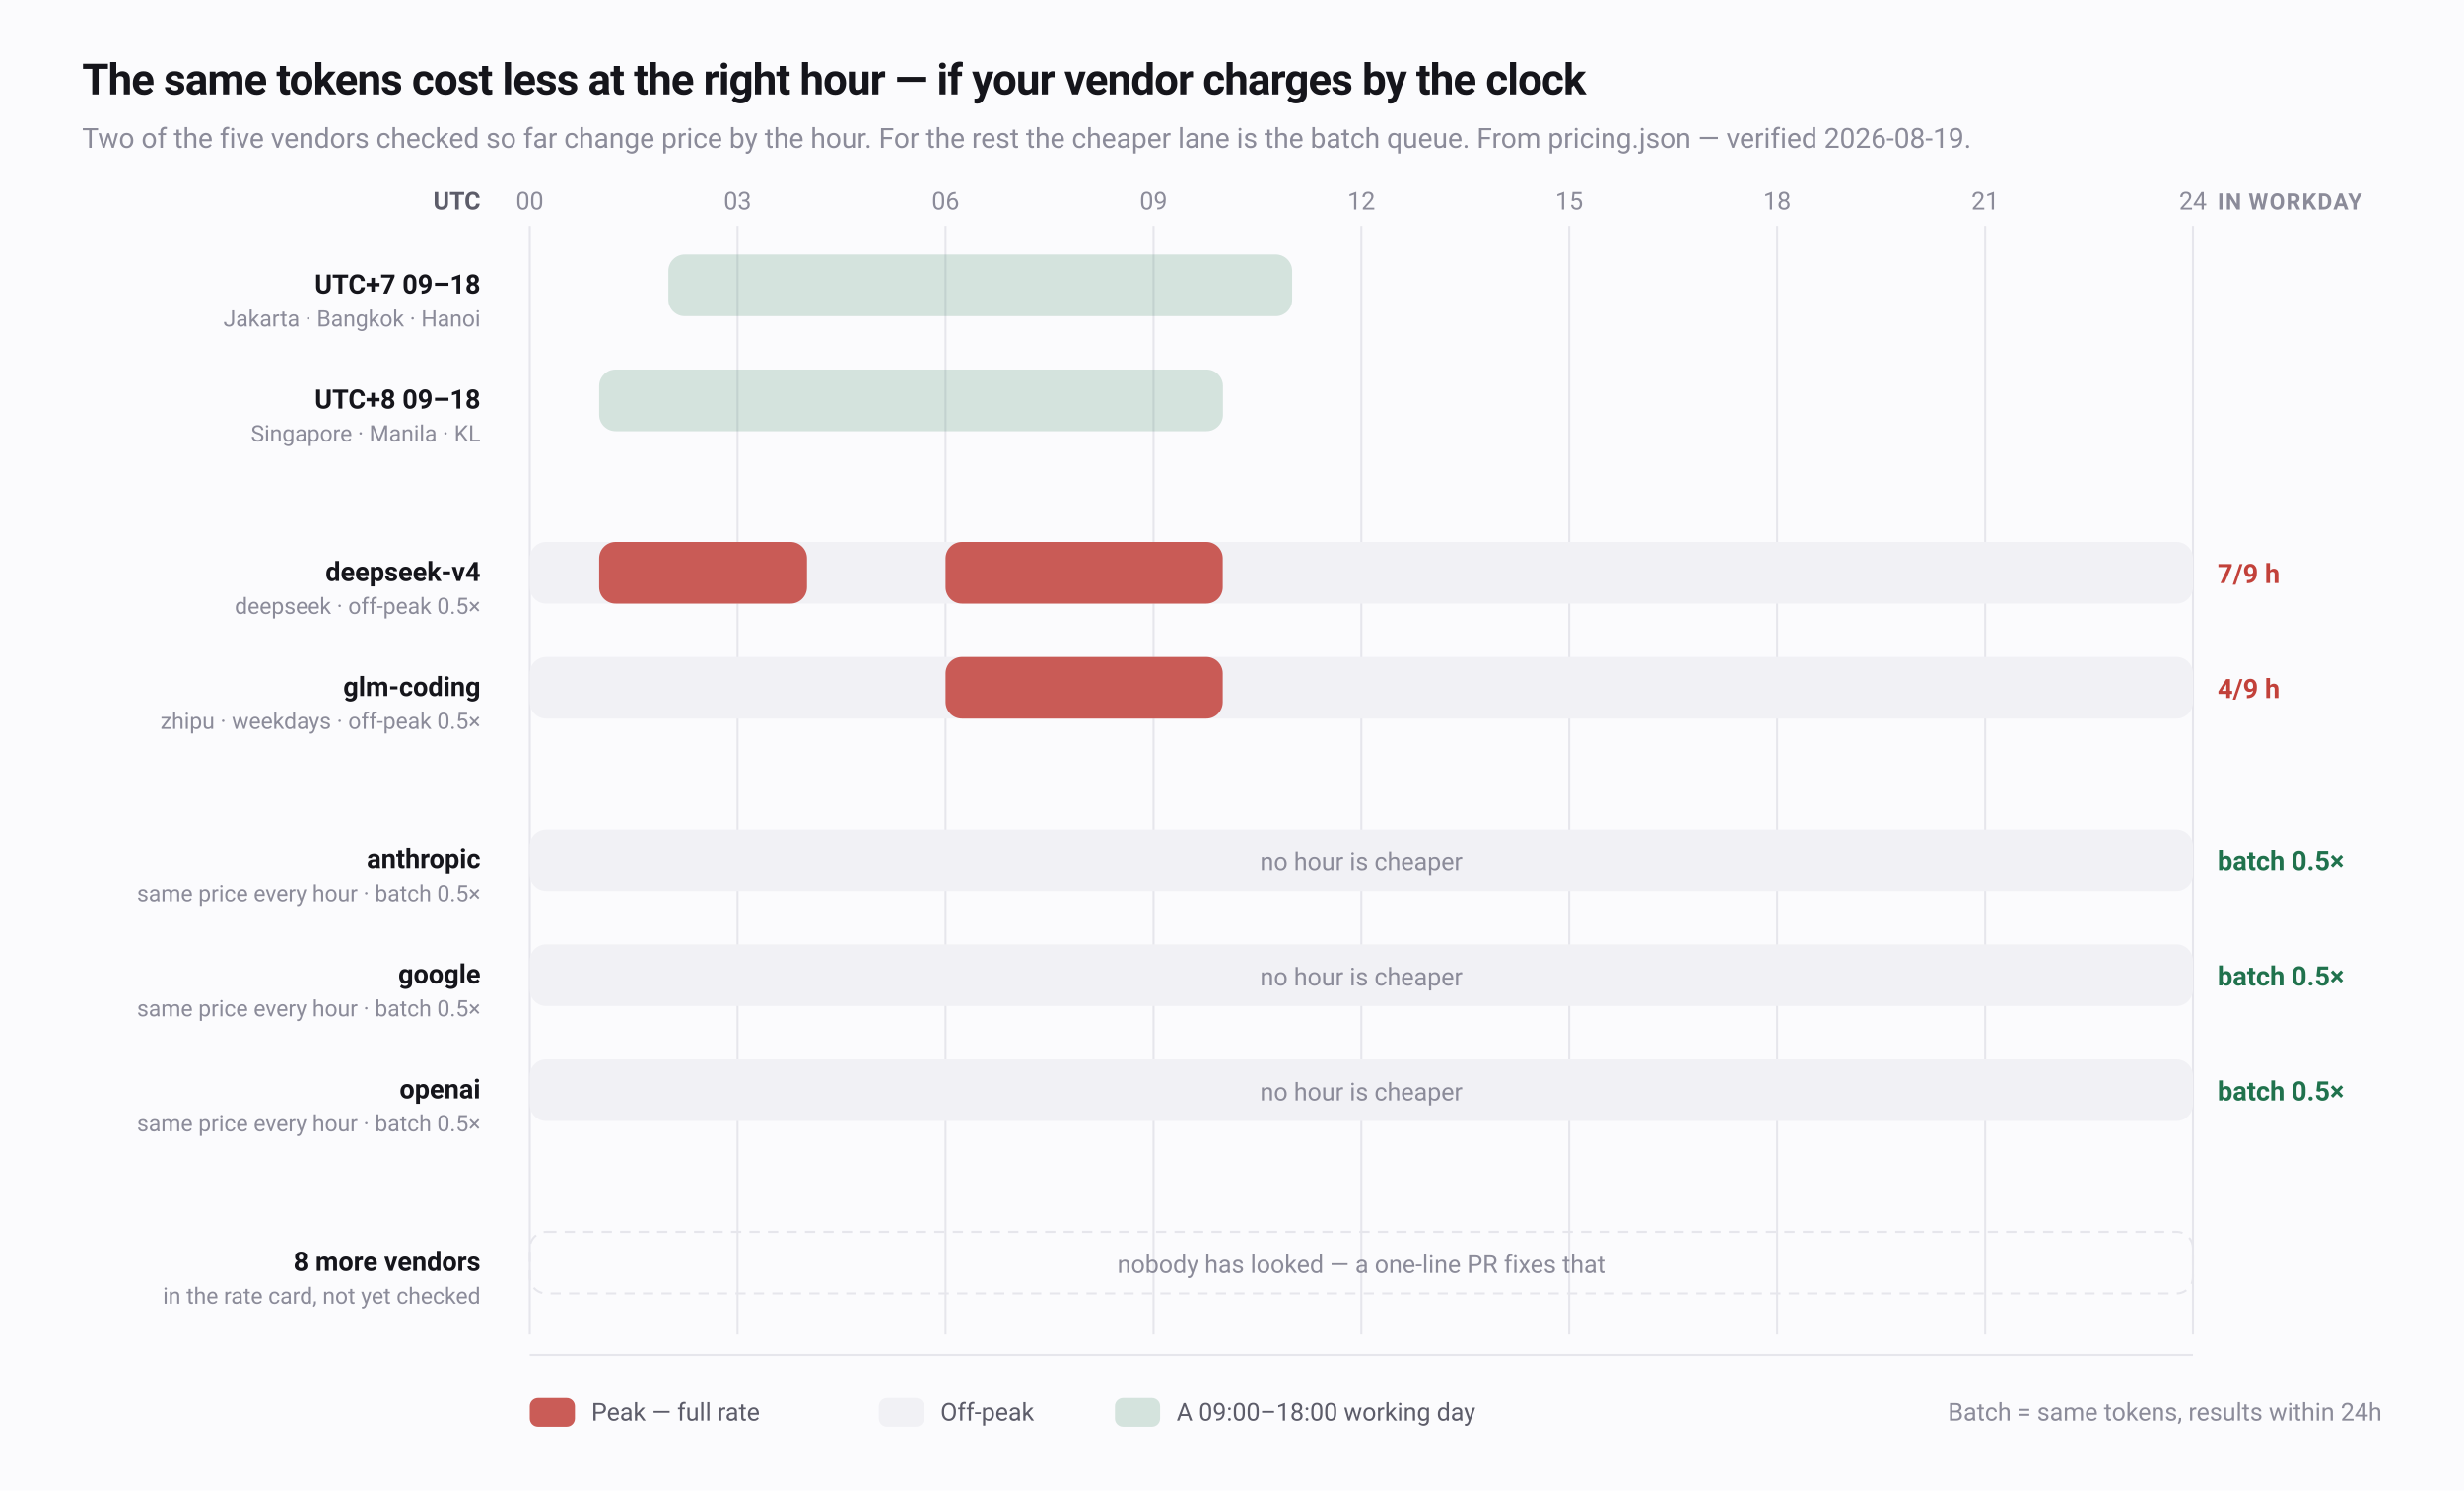
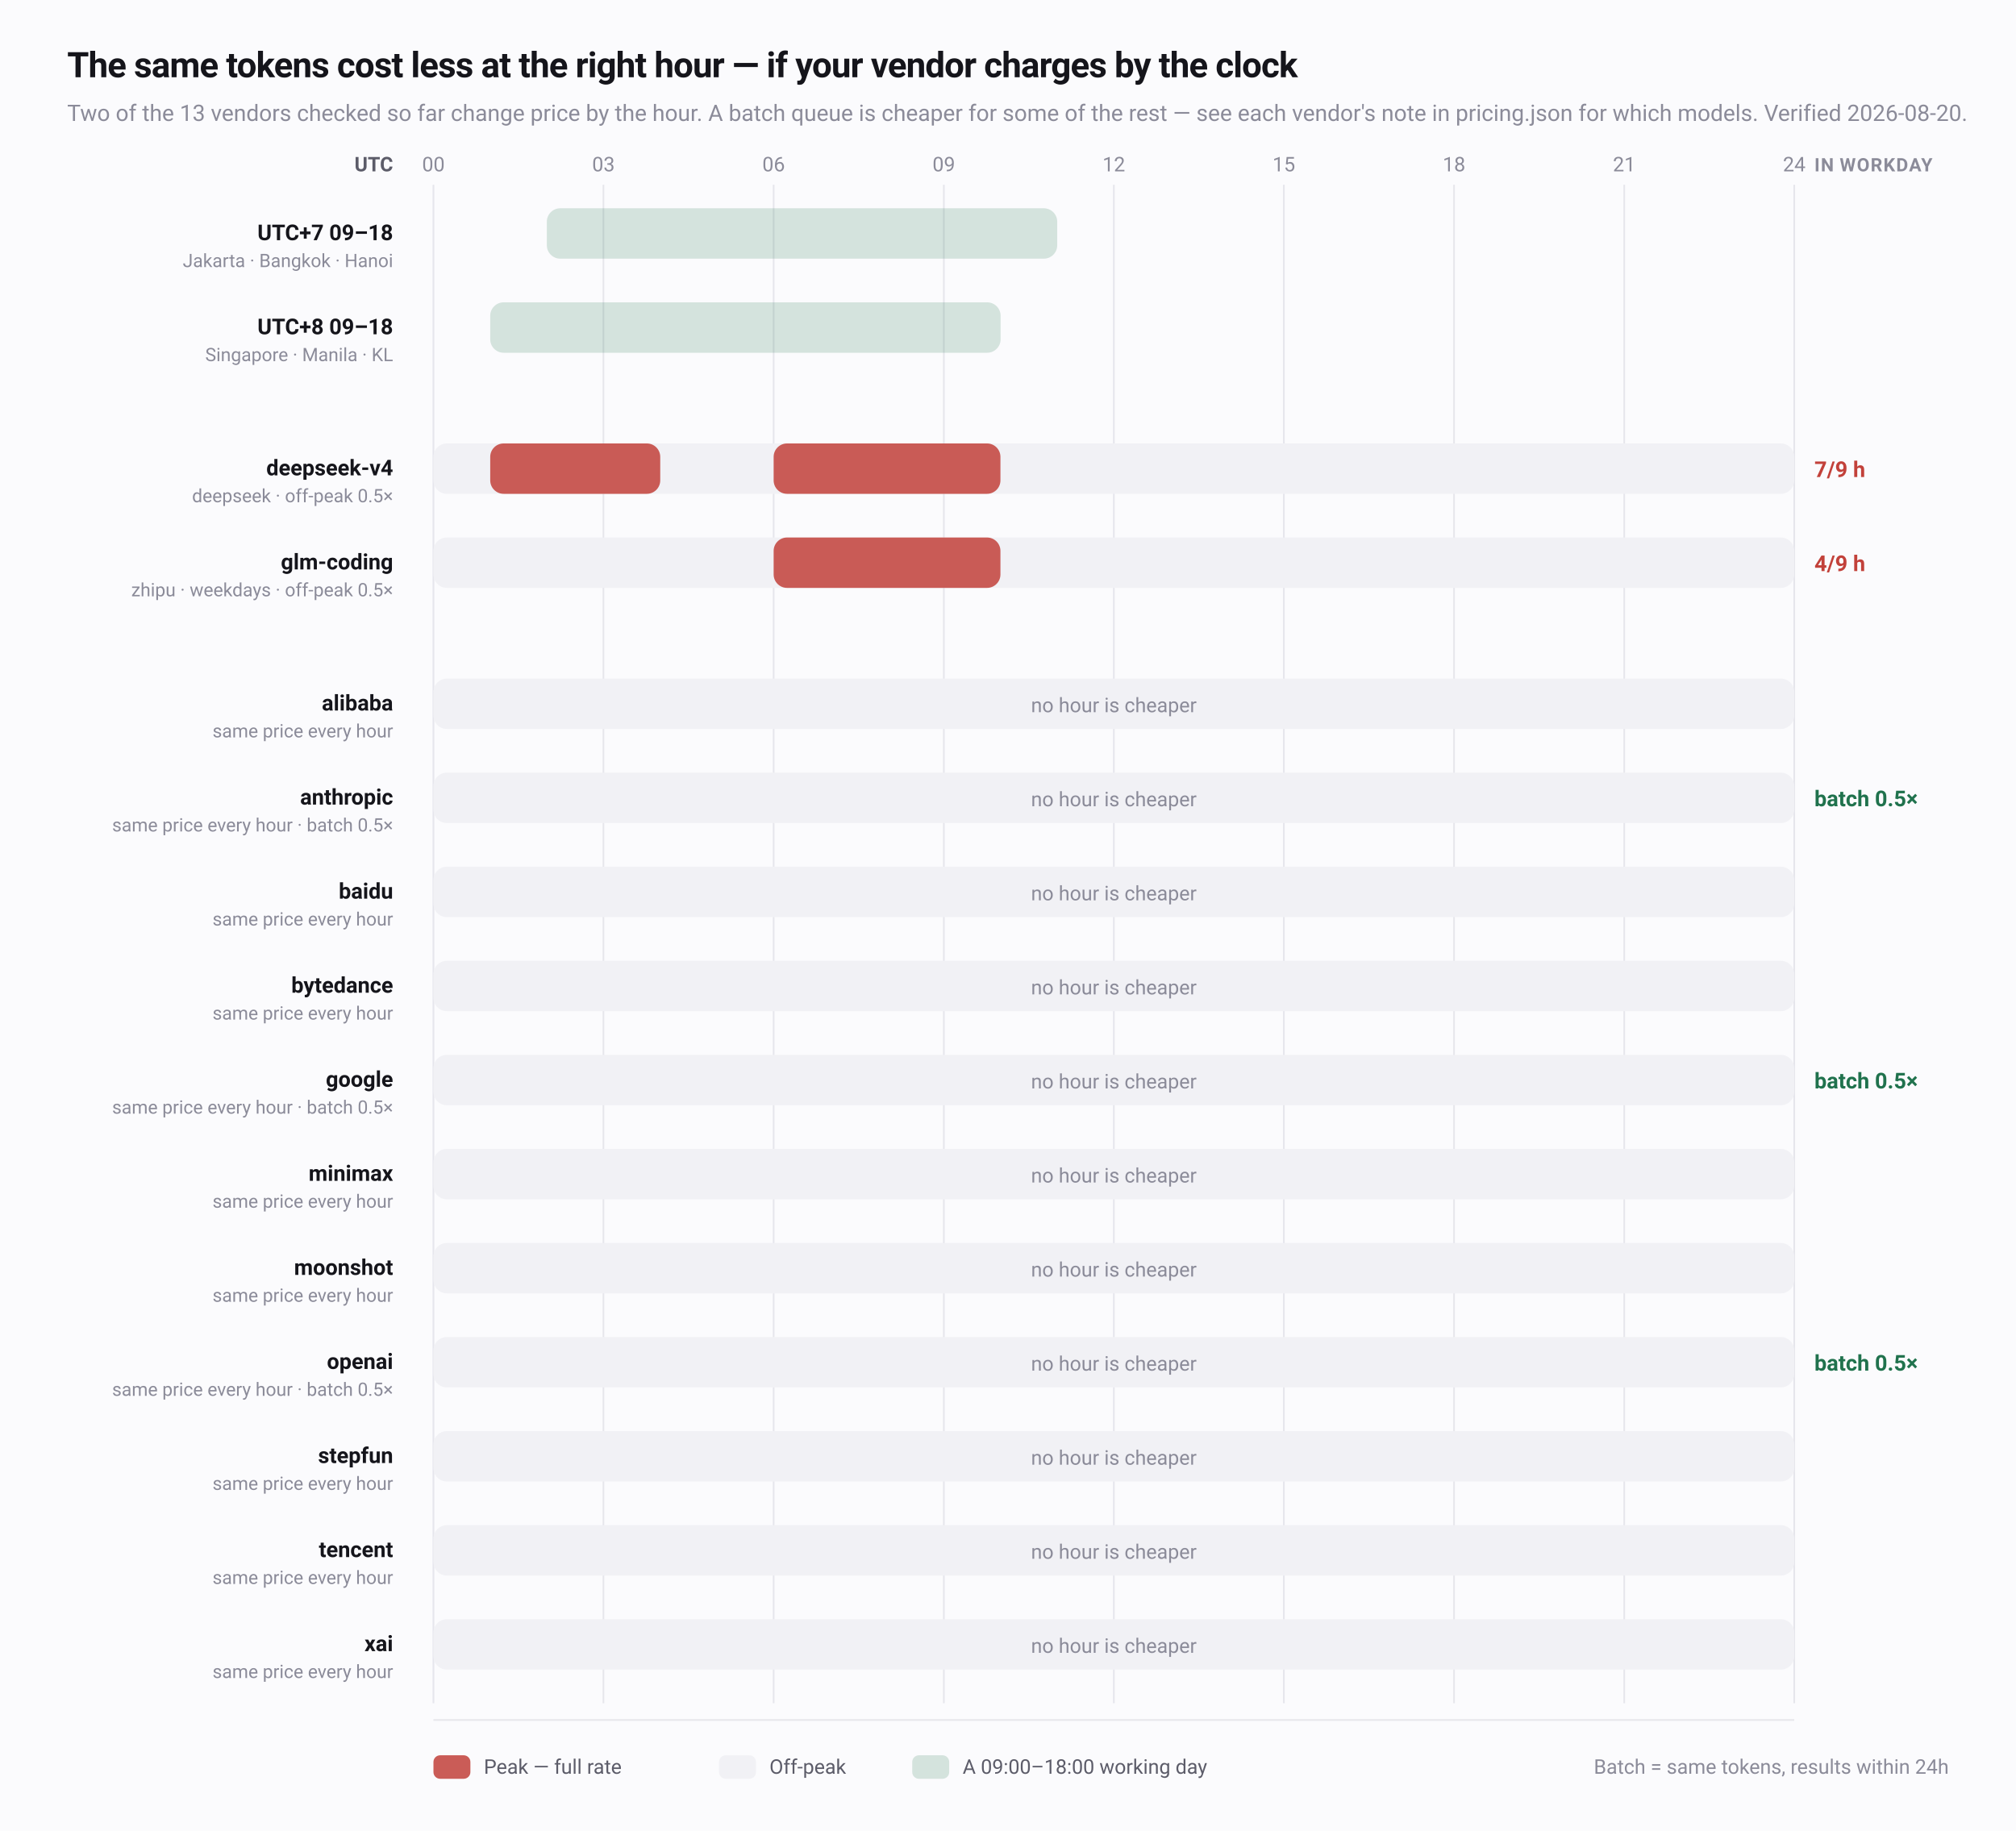
- <svg xmlns="http://www.w3.org/2000/svg" viewBox="0 0 1200 726" width="1200" height="726" role="img" aria-label="Every vendor in the rate card, showing which ones change price by the hour and which charge the same all day, plotted against a 09:00 to 18:00 working day in UTC+7 and UTC+8.">
-   <rect width="1200" height="726" fill="#fbfbfd" />
+ <svg xmlns="http://www.w3.org/2000/svg" viewBox="0 0 1200 1090" width="1200" height="1090" role="img" aria-label="Every vendor in the rate card, showing which ones change price by the hour and which charge the same all day, plotted against a 09:00 to 18:00 working day in UTC+7 and UTC+8.">
+   <rect width="1200" height="1090" fill="#fbfbfd" />
  <text x="40" y="46" font-family="ui-sans-serif,-apple-system,'Segoe UI',Roboto,'Helvetica Neue',Arial,sans-serif" font-size="21" font-weight="650" fill="#15151b" letter-spacing="-0.4">The same tokens cost less at the right hour — if your vendor charges by the clock</text>
-   <text x="40" y="72" font-family="ui-sans-serif,-apple-system,'Segoe UI',Roboto,'Helvetica Neue',Arial,sans-serif" font-size="13.5" fill="#8b8b99">Two of the five vendors checked so far change price by the hour. For the rest the cheaper lane is the batch queue. From pricing.json — verified 2026-08-19.</text>
-   <line x1="258.0" y1="110" x2="258.0" y2="650" stroke="#e6e6ec" stroke-width="1" />
+   <text x="40" y="72" font-family="ui-sans-serif,-apple-system,'Segoe UI',Roboto,'Helvetica Neue',Arial,sans-serif" font-size="13.5" fill="#8b8b99">Two of the 13 vendors checked so far change price by the hour. A batch queue is cheaper for some of the rest — see each vendor's note in pricing.json for which models. Verified 2026-08-20.</text>
+   <line x1="258.0" y1="110" x2="258.0" y2="1014" stroke="#e6e6ec" stroke-width="1" />
  <text x="258.0" y="102" text-anchor="middle" font-family="ui-sans-serif,-apple-system,'Segoe UI',Roboto,'Helvetica Neue',Arial,sans-serif" font-size="12" fill="#8b8b99">00</text>
-   <line x1="359.2" y1="110" x2="359.2" y2="650" stroke="#e6e6ec" stroke-width="1" />
+   <line x1="359.2" y1="110" x2="359.2" y2="1014" stroke="#e6e6ec" stroke-width="1" />
  <text x="359.2" y="102" text-anchor="middle" font-family="ui-sans-serif,-apple-system,'Segoe UI',Roboto,'Helvetica Neue',Arial,sans-serif" font-size="12" fill="#8b8b99">03</text>
-   <line x1="460.5" y1="110" x2="460.5" y2="650" stroke="#e6e6ec" stroke-width="1" />
+   <line x1="460.5" y1="110" x2="460.5" y2="1014" stroke="#e6e6ec" stroke-width="1" />
  <text x="460.5" y="102" text-anchor="middle" font-family="ui-sans-serif,-apple-system,'Segoe UI',Roboto,'Helvetica Neue',Arial,sans-serif" font-size="12" fill="#8b8b99">06</text>
-   <line x1="561.8" y1="110" x2="561.8" y2="650" stroke="#e6e6ec" stroke-width="1" />
+   <line x1="561.8" y1="110" x2="561.8" y2="1014" stroke="#e6e6ec" stroke-width="1" />
  <text x="561.8" y="102" text-anchor="middle" font-family="ui-sans-serif,-apple-system,'Segoe UI',Roboto,'Helvetica Neue',Arial,sans-serif" font-size="12" fill="#8b8b99">09</text>
-   <line x1="663.0" y1="110" x2="663.0" y2="650" stroke="#e6e6ec" stroke-width="1" />
+   <line x1="663.0" y1="110" x2="663.0" y2="1014" stroke="#e6e6ec" stroke-width="1" />
  <text x="663.0" y="102" text-anchor="middle" font-family="ui-sans-serif,-apple-system,'Segoe UI',Roboto,'Helvetica Neue',Arial,sans-serif" font-size="12" fill="#8b8b99">12</text>
-   <line x1="764.2" y1="110" x2="764.2" y2="650" stroke="#e6e6ec" stroke-width="1" />
+   <line x1="764.2" y1="110" x2="764.2" y2="1014" stroke="#e6e6ec" stroke-width="1" />
  <text x="764.2" y="102" text-anchor="middle" font-family="ui-sans-serif,-apple-system,'Segoe UI',Roboto,'Helvetica Neue',Arial,sans-serif" font-size="12" fill="#8b8b99">15</text>
-   <line x1="865.5" y1="110" x2="865.5" y2="650" stroke="#e6e6ec" stroke-width="1" />
+   <line x1="865.5" y1="110" x2="865.5" y2="1014" stroke="#e6e6ec" stroke-width="1" />
  <text x="865.5" y="102" text-anchor="middle" font-family="ui-sans-serif,-apple-system,'Segoe UI',Roboto,'Helvetica Neue',Arial,sans-serif" font-size="12" fill="#8b8b99">18</text>
-   <line x1="966.8" y1="110" x2="966.8" y2="650" stroke="#e6e6ec" stroke-width="1" />
+   <line x1="966.8" y1="110" x2="966.8" y2="1014" stroke="#e6e6ec" stroke-width="1" />
  <text x="966.8" y="102" text-anchor="middle" font-family="ui-sans-serif,-apple-system,'Segoe UI',Roboto,'Helvetica Neue',Arial,sans-serif" font-size="12" fill="#8b8b99">21</text>
-   <line x1="1068.0" y1="110" x2="1068.0" y2="650" stroke="#e6e6ec" stroke-width="1" />
+   <line x1="1068.0" y1="110" x2="1068.0" y2="1014" stroke="#e6e6ec" stroke-width="1" />
  <text x="1068.0" y="102" text-anchor="middle" font-family="ui-sans-serif,-apple-system,'Segoe UI',Roboto,'Helvetica Neue',Arial,sans-serif" font-size="12" fill="#8b8b99">24</text>
  <text x="234" y="102" text-anchor="end" font-family="ui-sans-serif,-apple-system,'Segoe UI',Roboto,'Helvetica Neue',Arial,sans-serif" font-size="12" font-weight="640" fill="#5c5c69">UTC</text>
  <text x="1080" y="102" font-family="ui-sans-serif,-apple-system,'Segoe UI',Roboto,'Helvetica Neue',Arial,sans-serif" font-size="11" font-weight="640" letter-spacing="0.6" fill="#8b8b99">IN WORKDAY</text>
  <text x="234" y="143" text-anchor="end" font-family="ui-sans-serif,-apple-system,'Segoe UI',Roboto,'Helvetica Neue',Arial,sans-serif" font-size="13" font-weight="640" fill="#15151b">UTC+7  09–18</text>
  <text x="234" y="159" text-anchor="end" font-family="ui-sans-serif,-apple-system,'Segoe UI',Roboto,'Helvetica Neue',Arial,sans-serif" font-size="11" fill="#8b8b99">Jakarta · Bangkok · Hanoi</text>
  <rect x="325.5" y="124" width="303.8" height="30" rx="8" fill="#20724d" opacity="0.18" />
  <text x="234" y="199" text-anchor="end" font-family="ui-sans-serif,-apple-system,'Segoe UI',Roboto,'Helvetica Neue',Arial,sans-serif" font-size="13" font-weight="640" fill="#15151b">UTC+8  09–18</text>
  <text x="234" y="215" text-anchor="end" font-family="ui-sans-serif,-apple-system,'Segoe UI',Roboto,'Helvetica Neue',Arial,sans-serif" font-size="11" fill="#8b8b99">Singapore · Manila · KL</text>
  <rect x="291.8" y="180" width="303.8" height="30" rx="8" fill="#20724d" opacity="0.18" />
  <text x="234" y="283" text-anchor="end" font-family="ui-sans-serif,-apple-system,'Segoe UI',Roboto,'Helvetica Neue',Arial,sans-serif" font-size="13" font-weight="640" fill="#15151b">deepseek-v4</text>
  <text x="234" y="299" text-anchor="end" font-family="ui-sans-serif,-apple-system,'Segoe UI',Roboto,'Helvetica Neue',Arial,sans-serif" font-size="11" fill="#8b8b99">deepseek · off-peak 0.5×</text>
  <rect x="258" y="264" width="810" height="30" rx="8" fill="#f1f1f5" />
  <rect x="291.8" y="264" width="101.2" height="30" rx="8" fill="#c2413a" opacity="0.85" />
  <rect x="460.5" y="264" width="135.0" height="30" rx="8" fill="#c2413a" opacity="0.85" />
  <text x="1080" y="284" font-family="ui-sans-serif,-apple-system,'Segoe UI',Roboto,'Helvetica Neue',Arial,sans-serif" font-size="13" font-weight="650" fill="#c2413a">7/9 h</text>
  <text x="234" y="339" text-anchor="end" font-family="ui-sans-serif,-apple-system,'Segoe UI',Roboto,'Helvetica Neue',Arial,sans-serif" font-size="13" font-weight="640" fill="#15151b">glm-coding</text>
  <text x="234" y="355" text-anchor="end" font-family="ui-sans-serif,-apple-system,'Segoe UI',Roboto,'Helvetica Neue',Arial,sans-serif" font-size="11" fill="#8b8b99">zhipu · weekdays · off-peak 0.5×</text>
  <rect x="258" y="320" width="810" height="30" rx="8" fill="#f1f1f5" />
  <rect x="460.5" y="320" width="135.0" height="30" rx="8" fill="#c2413a" opacity="0.85" />
  <text x="1080" y="340" font-family="ui-sans-serif,-apple-system,'Segoe UI',Roboto,'Helvetica Neue',Arial,sans-serif" font-size="13" font-weight="650" fill="#c2413a">4/9 h</text>
-   <text x="234" y="423" text-anchor="end" font-family="ui-sans-serif,-apple-system,'Segoe UI',Roboto,'Helvetica Neue',Arial,sans-serif" font-size="13" font-weight="640" fill="#15151b">anthropic</text>
-   <text x="234" y="439" text-anchor="end" font-family="ui-sans-serif,-apple-system,'Segoe UI',Roboto,'Helvetica Neue',Arial,sans-serif" font-size="11" fill="#8b8b99">same price every hour · batch 0.5×</text>
+   <text x="234" y="423" text-anchor="end" font-family="ui-sans-serif,-apple-system,'Segoe UI',Roboto,'Helvetica Neue',Arial,sans-serif" font-size="13" font-weight="640" fill="#15151b">alibaba</text>
+   <text x="234" y="439" text-anchor="end" font-family="ui-sans-serif,-apple-system,'Segoe UI',Roboto,'Helvetica Neue',Arial,sans-serif" font-size="11" fill="#8b8b99">same price every hour</text>
  <rect x="258" y="404" width="810" height="30" rx="8" fill="#f1f1f5" />
  <text x="663.0" y="424" text-anchor="middle" font-family="ui-sans-serif,-apple-system,'Segoe UI',Roboto,'Helvetica Neue',Arial,sans-serif" font-size="12" fill="#8b8b99">no hour is cheaper</text>
-   <text x="1080" y="424" font-family="ui-sans-serif,-apple-system,'Segoe UI',Roboto,'Helvetica Neue',Arial,sans-serif" font-size="13" font-weight="650" fill="#20724d">batch 0.5×</text>
-   <text x="234" y="479" text-anchor="end" font-family="ui-sans-serif,-apple-system,'Segoe UI',Roboto,'Helvetica Neue',Arial,sans-serif" font-size="13" font-weight="640" fill="#15151b">google</text>
+   <text x="234" y="479" text-anchor="end" font-family="ui-sans-serif,-apple-system,'Segoe UI',Roboto,'Helvetica Neue',Arial,sans-serif" font-size="13" font-weight="640" fill="#15151b">anthropic</text>
  <text x="234" y="495" text-anchor="end" font-family="ui-sans-serif,-apple-system,'Segoe UI',Roboto,'Helvetica Neue',Arial,sans-serif" font-size="11" fill="#8b8b99">same price every hour · batch 0.5×</text>
  <rect x="258" y="460" width="810" height="30" rx="8" fill="#f1f1f5" />
  <text x="663.0" y="480" text-anchor="middle" font-family="ui-sans-serif,-apple-system,'Segoe UI',Roboto,'Helvetica Neue',Arial,sans-serif" font-size="12" fill="#8b8b99">no hour is cheaper</text>
  <text x="1080" y="480" font-family="ui-sans-serif,-apple-system,'Segoe UI',Roboto,'Helvetica Neue',Arial,sans-serif" font-size="13" font-weight="650" fill="#20724d">batch 0.5×</text>
-   <text x="234" y="535" text-anchor="end" font-family="ui-sans-serif,-apple-system,'Segoe UI',Roboto,'Helvetica Neue',Arial,sans-serif" font-size="13" font-weight="640" fill="#15151b">openai</text>
-   <text x="234" y="551" text-anchor="end" font-family="ui-sans-serif,-apple-system,'Segoe UI',Roboto,'Helvetica Neue',Arial,sans-serif" font-size="11" fill="#8b8b99">same price every hour · batch 0.5×</text>
+   <text x="234" y="535" text-anchor="end" font-family="ui-sans-serif,-apple-system,'Segoe UI',Roboto,'Helvetica Neue',Arial,sans-serif" font-size="13" font-weight="640" fill="#15151b">baidu</text>
+   <text x="234" y="551" text-anchor="end" font-family="ui-sans-serif,-apple-system,'Segoe UI',Roboto,'Helvetica Neue',Arial,sans-serif" font-size="11" fill="#8b8b99">same price every hour</text>
  <rect x="258" y="516" width="810" height="30" rx="8" fill="#f1f1f5" />
  <text x="663.0" y="536" text-anchor="middle" font-family="ui-sans-serif,-apple-system,'Segoe UI',Roboto,'Helvetica Neue',Arial,sans-serif" font-size="12" fill="#8b8b99">no hour is cheaper</text>
-   <text x="1080" y="536" font-family="ui-sans-serif,-apple-system,'Segoe UI',Roboto,'Helvetica Neue',Arial,sans-serif" font-size="13" font-weight="650" fill="#20724d">batch 0.5×</text>
-   <text x="234" y="619" text-anchor="end" font-family="ui-sans-serif,-apple-system,'Segoe UI',Roboto,'Helvetica Neue',Arial,sans-serif" font-size="13" font-weight="640" fill="#15151b">8 more vendors</text>
-   <text x="234" y="635" text-anchor="end" font-family="ui-sans-serif,-apple-system,'Segoe UI',Roboto,'Helvetica Neue',Arial,sans-serif" font-size="11" fill="#8b8b99">in the rate card, not yet checked</text>
-   <rect x="258" y="600" width="810" height="30" rx="8" stroke-dasharray="5 4" stroke="#e6e6ec" fill="none" />
-   <text x="663.0" y="620" text-anchor="middle" font-family="ui-sans-serif,-apple-system,'Segoe UI',Roboto,'Helvetica Neue',Arial,sans-serif" font-size="12" fill="#8b8b99">nobody has looked — a one-line PR fixes that</text>
-   <line x1="258" y1="660" x2="1068" y2="660" stroke="#e6e6ec" stroke-width="1" />
-   <rect x="258" y="681" width="22" height="14" rx="4" fill="#c2413a" opacity="0.85" />
-   <text x="288" y="692" font-family="ui-sans-serif,-apple-system,'Segoe UI',Roboto,'Helvetica Neue',Arial,sans-serif" font-size="12" fill="#5c5c69">Peak — full rate</text>
-   <rect x="428" y="681" width="22" height="14" rx="4" fill="#f1f1f5" opacity="1" />
-   <text x="458" y="692" font-family="ui-sans-serif,-apple-system,'Segoe UI',Roboto,'Helvetica Neue',Arial,sans-serif" font-size="12" fill="#5c5c69">Off-peak</text>
-   <rect x="543" y="681" width="22" height="14" rx="4" fill="#20724d" opacity="0.18" />
-   <text x="573" y="692" font-family="ui-sans-serif,-apple-system,'Segoe UI',Roboto,'Helvetica Neue',Arial,sans-serif" font-size="12" fill="#5c5c69">A 09:00–18:00 working day</text>
-   <text x="1160" y="692" text-anchor="end" font-family="ui-sans-serif,-apple-system,'Segoe UI',Roboto,'Helvetica Neue',Arial,sans-serif" font-size="12" fill="#8b8b99">Batch = same tokens, results within 24h</text>
+   <text x="234" y="591" text-anchor="end" font-family="ui-sans-serif,-apple-system,'Segoe UI',Roboto,'Helvetica Neue',Arial,sans-serif" font-size="13" font-weight="640" fill="#15151b">bytedance</text>
+   <text x="234" y="607" text-anchor="end" font-family="ui-sans-serif,-apple-system,'Segoe UI',Roboto,'Helvetica Neue',Arial,sans-serif" font-size="11" fill="#8b8b99">same price every hour</text>
+   <rect x="258" y="572" width="810" height="30" rx="8" fill="#f1f1f5" />
+   <text x="663.0" y="592" text-anchor="middle" font-family="ui-sans-serif,-apple-system,'Segoe UI',Roboto,'Helvetica Neue',Arial,sans-serif" font-size="12" fill="#8b8b99">no hour is cheaper</text>
+   <text x="234" y="647" text-anchor="end" font-family="ui-sans-serif,-apple-system,'Segoe UI',Roboto,'Helvetica Neue',Arial,sans-serif" font-size="13" font-weight="640" fill="#15151b">google</text>
+   <text x="234" y="663" text-anchor="end" font-family="ui-sans-serif,-apple-system,'Segoe UI',Roboto,'Helvetica Neue',Arial,sans-serif" font-size="11" fill="#8b8b99">same price every hour · batch 0.5×</text>
+   <rect x="258" y="628" width="810" height="30" rx="8" fill="#f1f1f5" />
+   <text x="663.0" y="648" text-anchor="middle" font-family="ui-sans-serif,-apple-system,'Segoe UI',Roboto,'Helvetica Neue',Arial,sans-serif" font-size="12" fill="#8b8b99">no hour is cheaper</text>
+   <text x="1080" y="648" font-family="ui-sans-serif,-apple-system,'Segoe UI',Roboto,'Helvetica Neue',Arial,sans-serif" font-size="13" font-weight="650" fill="#20724d">batch 0.5×</text>
+   <text x="234" y="703" text-anchor="end" font-family="ui-sans-serif,-apple-system,'Segoe UI',Roboto,'Helvetica Neue',Arial,sans-serif" font-size="13" font-weight="640" fill="#15151b">minimax</text>
+   <text x="234" y="719" text-anchor="end" font-family="ui-sans-serif,-apple-system,'Segoe UI',Roboto,'Helvetica Neue',Arial,sans-serif" font-size="11" fill="#8b8b99">same price every hour</text>
+   <rect x="258" y="684" width="810" height="30" rx="8" fill="#f1f1f5" />
+   <text x="663.0" y="704" text-anchor="middle" font-family="ui-sans-serif,-apple-system,'Segoe UI',Roboto,'Helvetica Neue',Arial,sans-serif" font-size="12" fill="#8b8b99">no hour is cheaper</text>
+   <text x="234" y="759" text-anchor="end" font-family="ui-sans-serif,-apple-system,'Segoe UI',Roboto,'Helvetica Neue',Arial,sans-serif" font-size="13" font-weight="640" fill="#15151b">moonshot</text>
+   <text x="234" y="775" text-anchor="end" font-family="ui-sans-serif,-apple-system,'Segoe UI',Roboto,'Helvetica Neue',Arial,sans-serif" font-size="11" fill="#8b8b99">same price every hour</text>
+   <rect x="258" y="740" width="810" height="30" rx="8" fill="#f1f1f5" />
+   <text x="663.0" y="760" text-anchor="middle" font-family="ui-sans-serif,-apple-system,'Segoe UI',Roboto,'Helvetica Neue',Arial,sans-serif" font-size="12" fill="#8b8b99">no hour is cheaper</text>
+   <text x="234" y="815" text-anchor="end" font-family="ui-sans-serif,-apple-system,'Segoe UI',Roboto,'Helvetica Neue',Arial,sans-serif" font-size="13" font-weight="640" fill="#15151b">openai</text>
+   <text x="234" y="831" text-anchor="end" font-family="ui-sans-serif,-apple-system,'Segoe UI',Roboto,'Helvetica Neue',Arial,sans-serif" font-size="11" fill="#8b8b99">same price every hour · batch 0.5×</text>
+   <rect x="258" y="796" width="810" height="30" rx="8" fill="#f1f1f5" />
+   <text x="663.0" y="816" text-anchor="middle" font-family="ui-sans-serif,-apple-system,'Segoe UI',Roboto,'Helvetica Neue',Arial,sans-serif" font-size="12" fill="#8b8b99">no hour is cheaper</text>
+   <text x="1080" y="816" font-family="ui-sans-serif,-apple-system,'Segoe UI',Roboto,'Helvetica Neue',Arial,sans-serif" font-size="13" font-weight="650" fill="#20724d">batch 0.5×</text>
+   <text x="234" y="871" text-anchor="end" font-family="ui-sans-serif,-apple-system,'Segoe UI',Roboto,'Helvetica Neue',Arial,sans-serif" font-size="13" font-weight="640" fill="#15151b">stepfun</text>
+   <text x="234" y="887" text-anchor="end" font-family="ui-sans-serif,-apple-system,'Segoe UI',Roboto,'Helvetica Neue',Arial,sans-serif" font-size="11" fill="#8b8b99">same price every hour</text>
+   <rect x="258" y="852" width="810" height="30" rx="8" fill="#f1f1f5" />
+   <text x="663.0" y="872" text-anchor="middle" font-family="ui-sans-serif,-apple-system,'Segoe UI',Roboto,'Helvetica Neue',Arial,sans-serif" font-size="12" fill="#8b8b99">no hour is cheaper</text>
+   <text x="234" y="927" text-anchor="end" font-family="ui-sans-serif,-apple-system,'Segoe UI',Roboto,'Helvetica Neue',Arial,sans-serif" font-size="13" font-weight="640" fill="#15151b">tencent</text>
+   <text x="234" y="943" text-anchor="end" font-family="ui-sans-serif,-apple-system,'Segoe UI',Roboto,'Helvetica Neue',Arial,sans-serif" font-size="11" fill="#8b8b99">same price every hour</text>
+   <rect x="258" y="908" width="810" height="30" rx="8" fill="#f1f1f5" />
+   <text x="663.0" y="928" text-anchor="middle" font-family="ui-sans-serif,-apple-system,'Segoe UI',Roboto,'Helvetica Neue',Arial,sans-serif" font-size="12" fill="#8b8b99">no hour is cheaper</text>
+   <text x="234" y="983" text-anchor="end" font-family="ui-sans-serif,-apple-system,'Segoe UI',Roboto,'Helvetica Neue',Arial,sans-serif" font-size="13" font-weight="640" fill="#15151b">xai</text>
+   <text x="234" y="999" text-anchor="end" font-family="ui-sans-serif,-apple-system,'Segoe UI',Roboto,'Helvetica Neue',Arial,sans-serif" font-size="11" fill="#8b8b99">same price every hour</text>
+   <rect x="258" y="964" width="810" height="30" rx="8" fill="#f1f1f5" />
+   <text x="663.0" y="984" text-anchor="middle" font-family="ui-sans-serif,-apple-system,'Segoe UI',Roboto,'Helvetica Neue',Arial,sans-serif" font-size="12" fill="#8b8b99">no hour is cheaper</text>
+   <line x1="258" y1="1024" x2="1068" y2="1024" stroke="#e6e6ec" stroke-width="1" />
+   <rect x="258" y="1045" width="22" height="14" rx="4" fill="#c2413a" opacity="0.85" />
+   <text x="288" y="1056" font-family="ui-sans-serif,-apple-system,'Segoe UI',Roboto,'Helvetica Neue',Arial,sans-serif" font-size="12" fill="#5c5c69">Peak — full rate</text>
+   <rect x="428" y="1045" width="22" height="14" rx="4" fill="#f1f1f5" opacity="1" />
+   <text x="458" y="1056" font-family="ui-sans-serif,-apple-system,'Segoe UI',Roboto,'Helvetica Neue',Arial,sans-serif" font-size="12" fill="#5c5c69">Off-peak</text>
+   <rect x="543" y="1045" width="22" height="14" rx="4" fill="#20724d" opacity="0.18" />
+   <text x="573" y="1056" font-family="ui-sans-serif,-apple-system,'Segoe UI',Roboto,'Helvetica Neue',Arial,sans-serif" font-size="12" fill="#5c5c69">A 09:00–18:00 working day</text>
+   <text x="1160" y="1056" text-anchor="end" font-family="ui-sans-serif,-apple-system,'Segoe UI',Roboto,'Helvetica Neue',Arial,sans-serif" font-size="12" fill="#8b8b99">Batch = same tokens, results within 24h</text>
</svg>
